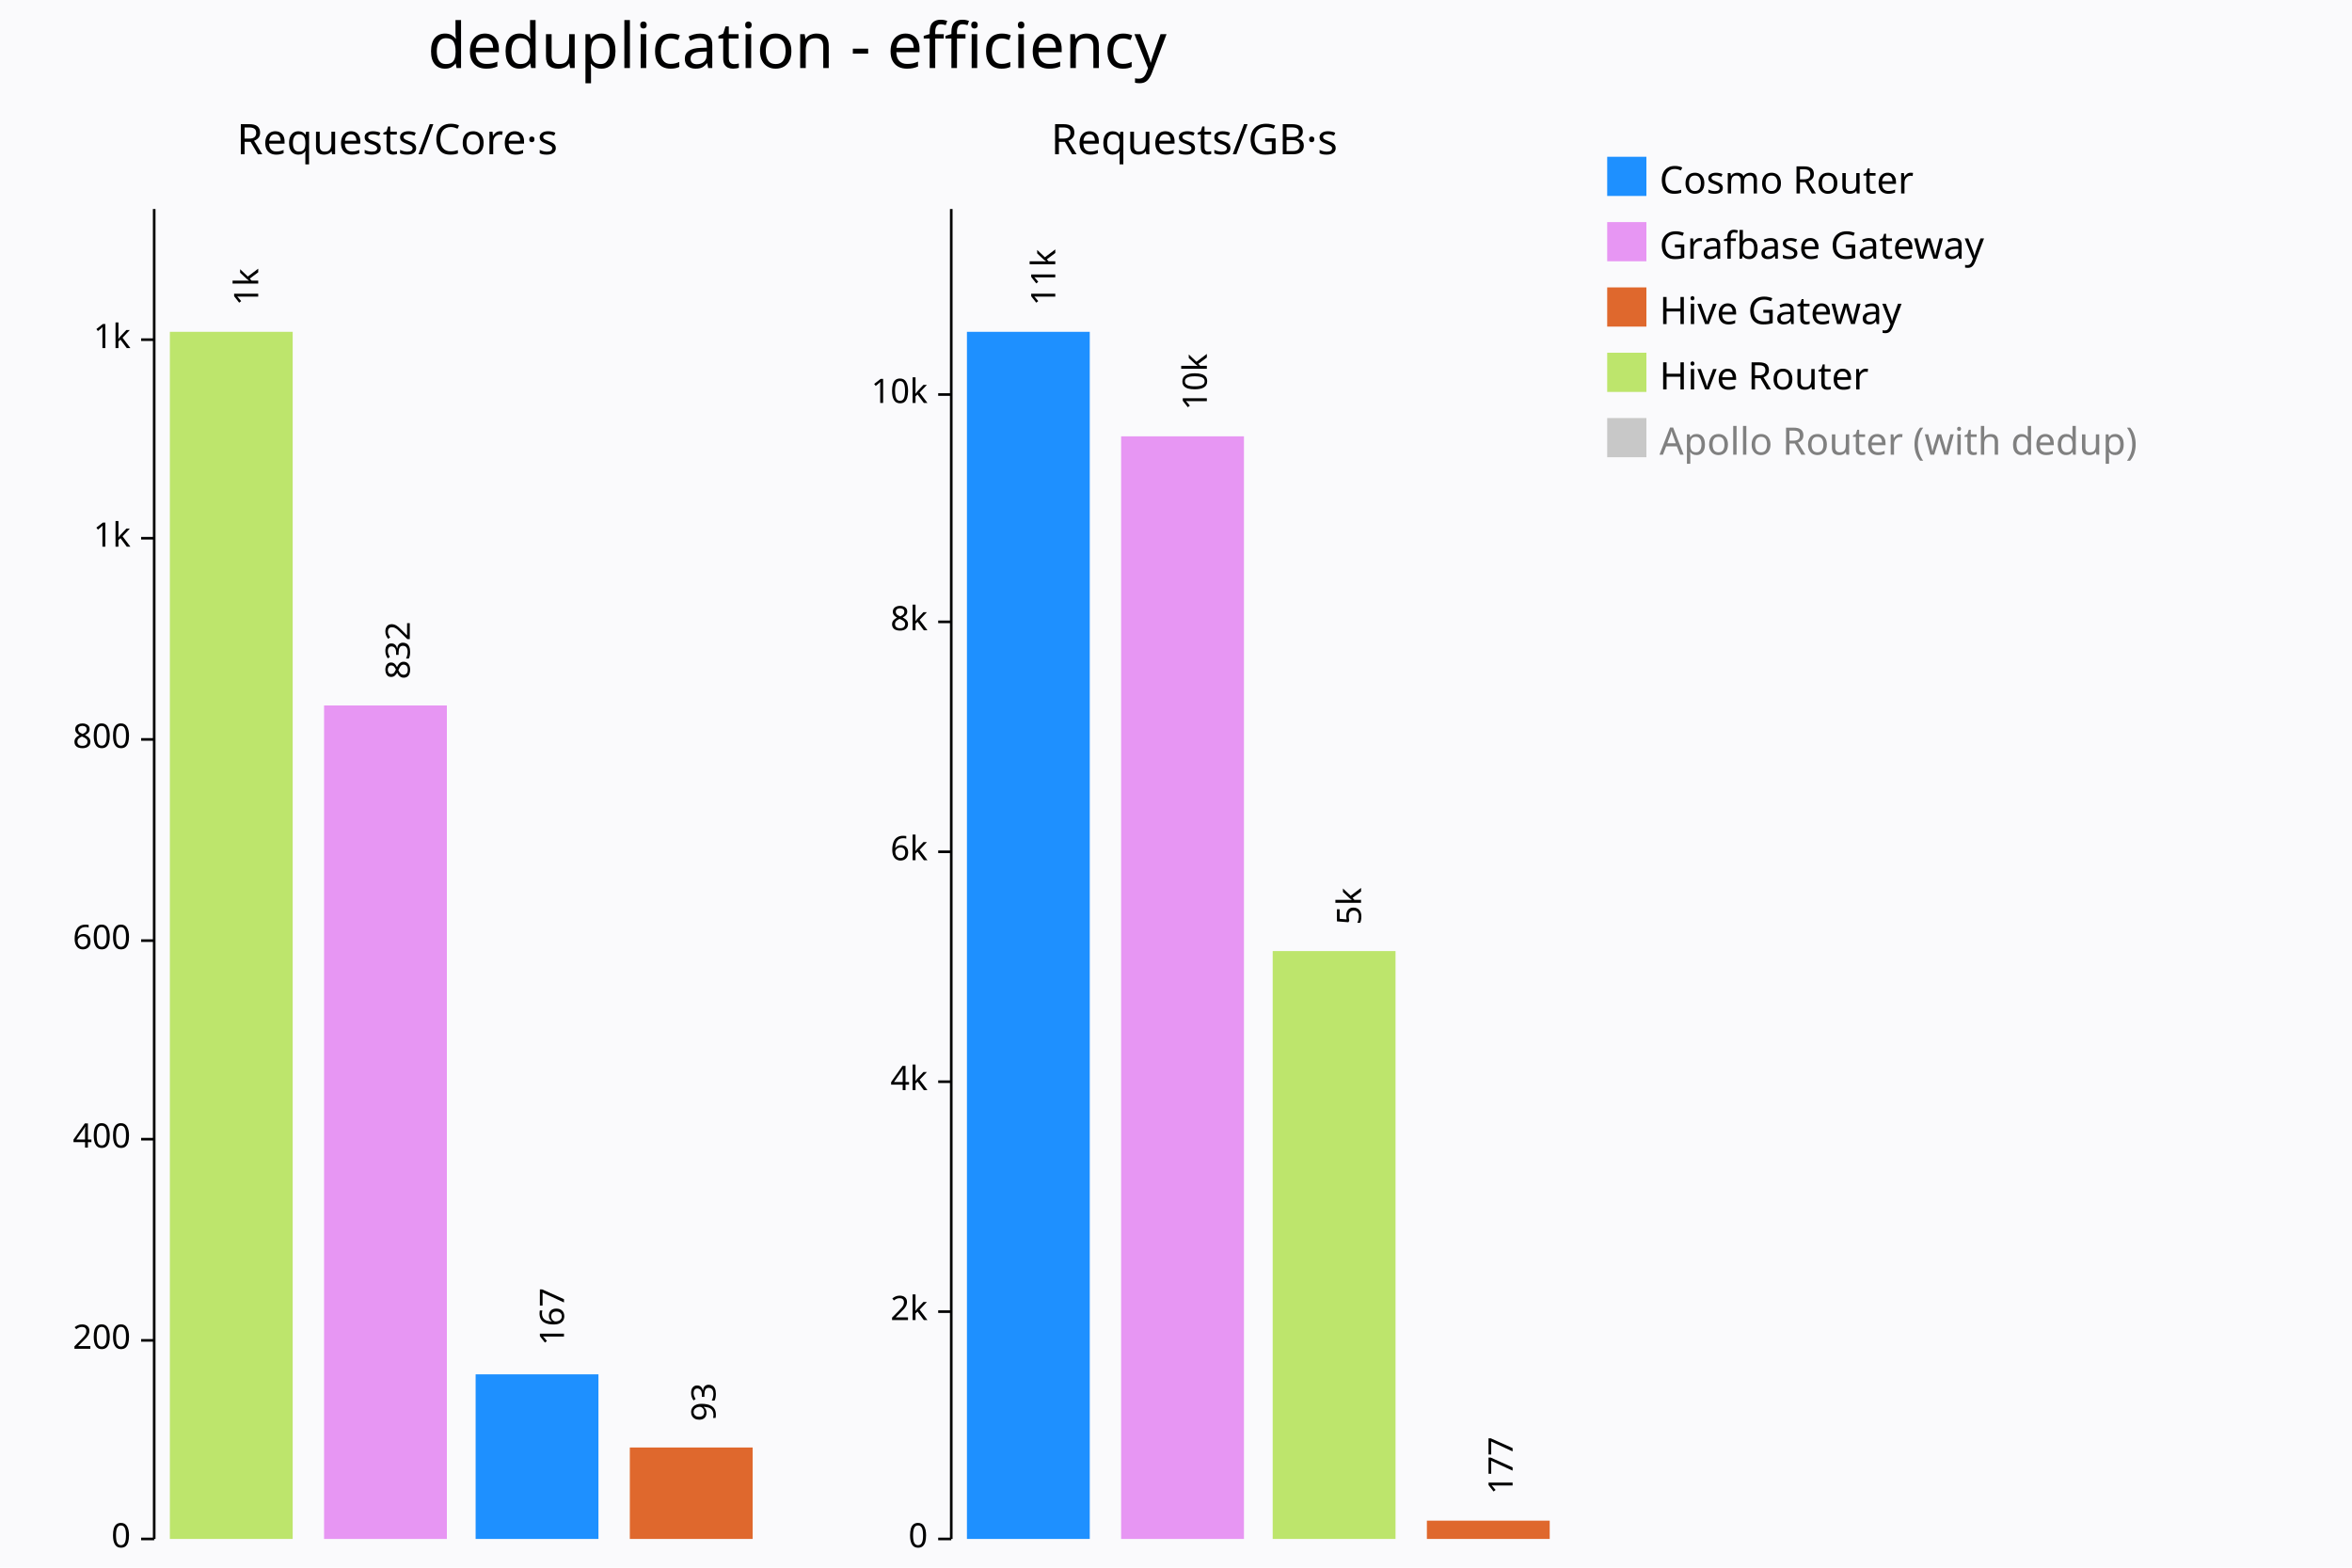
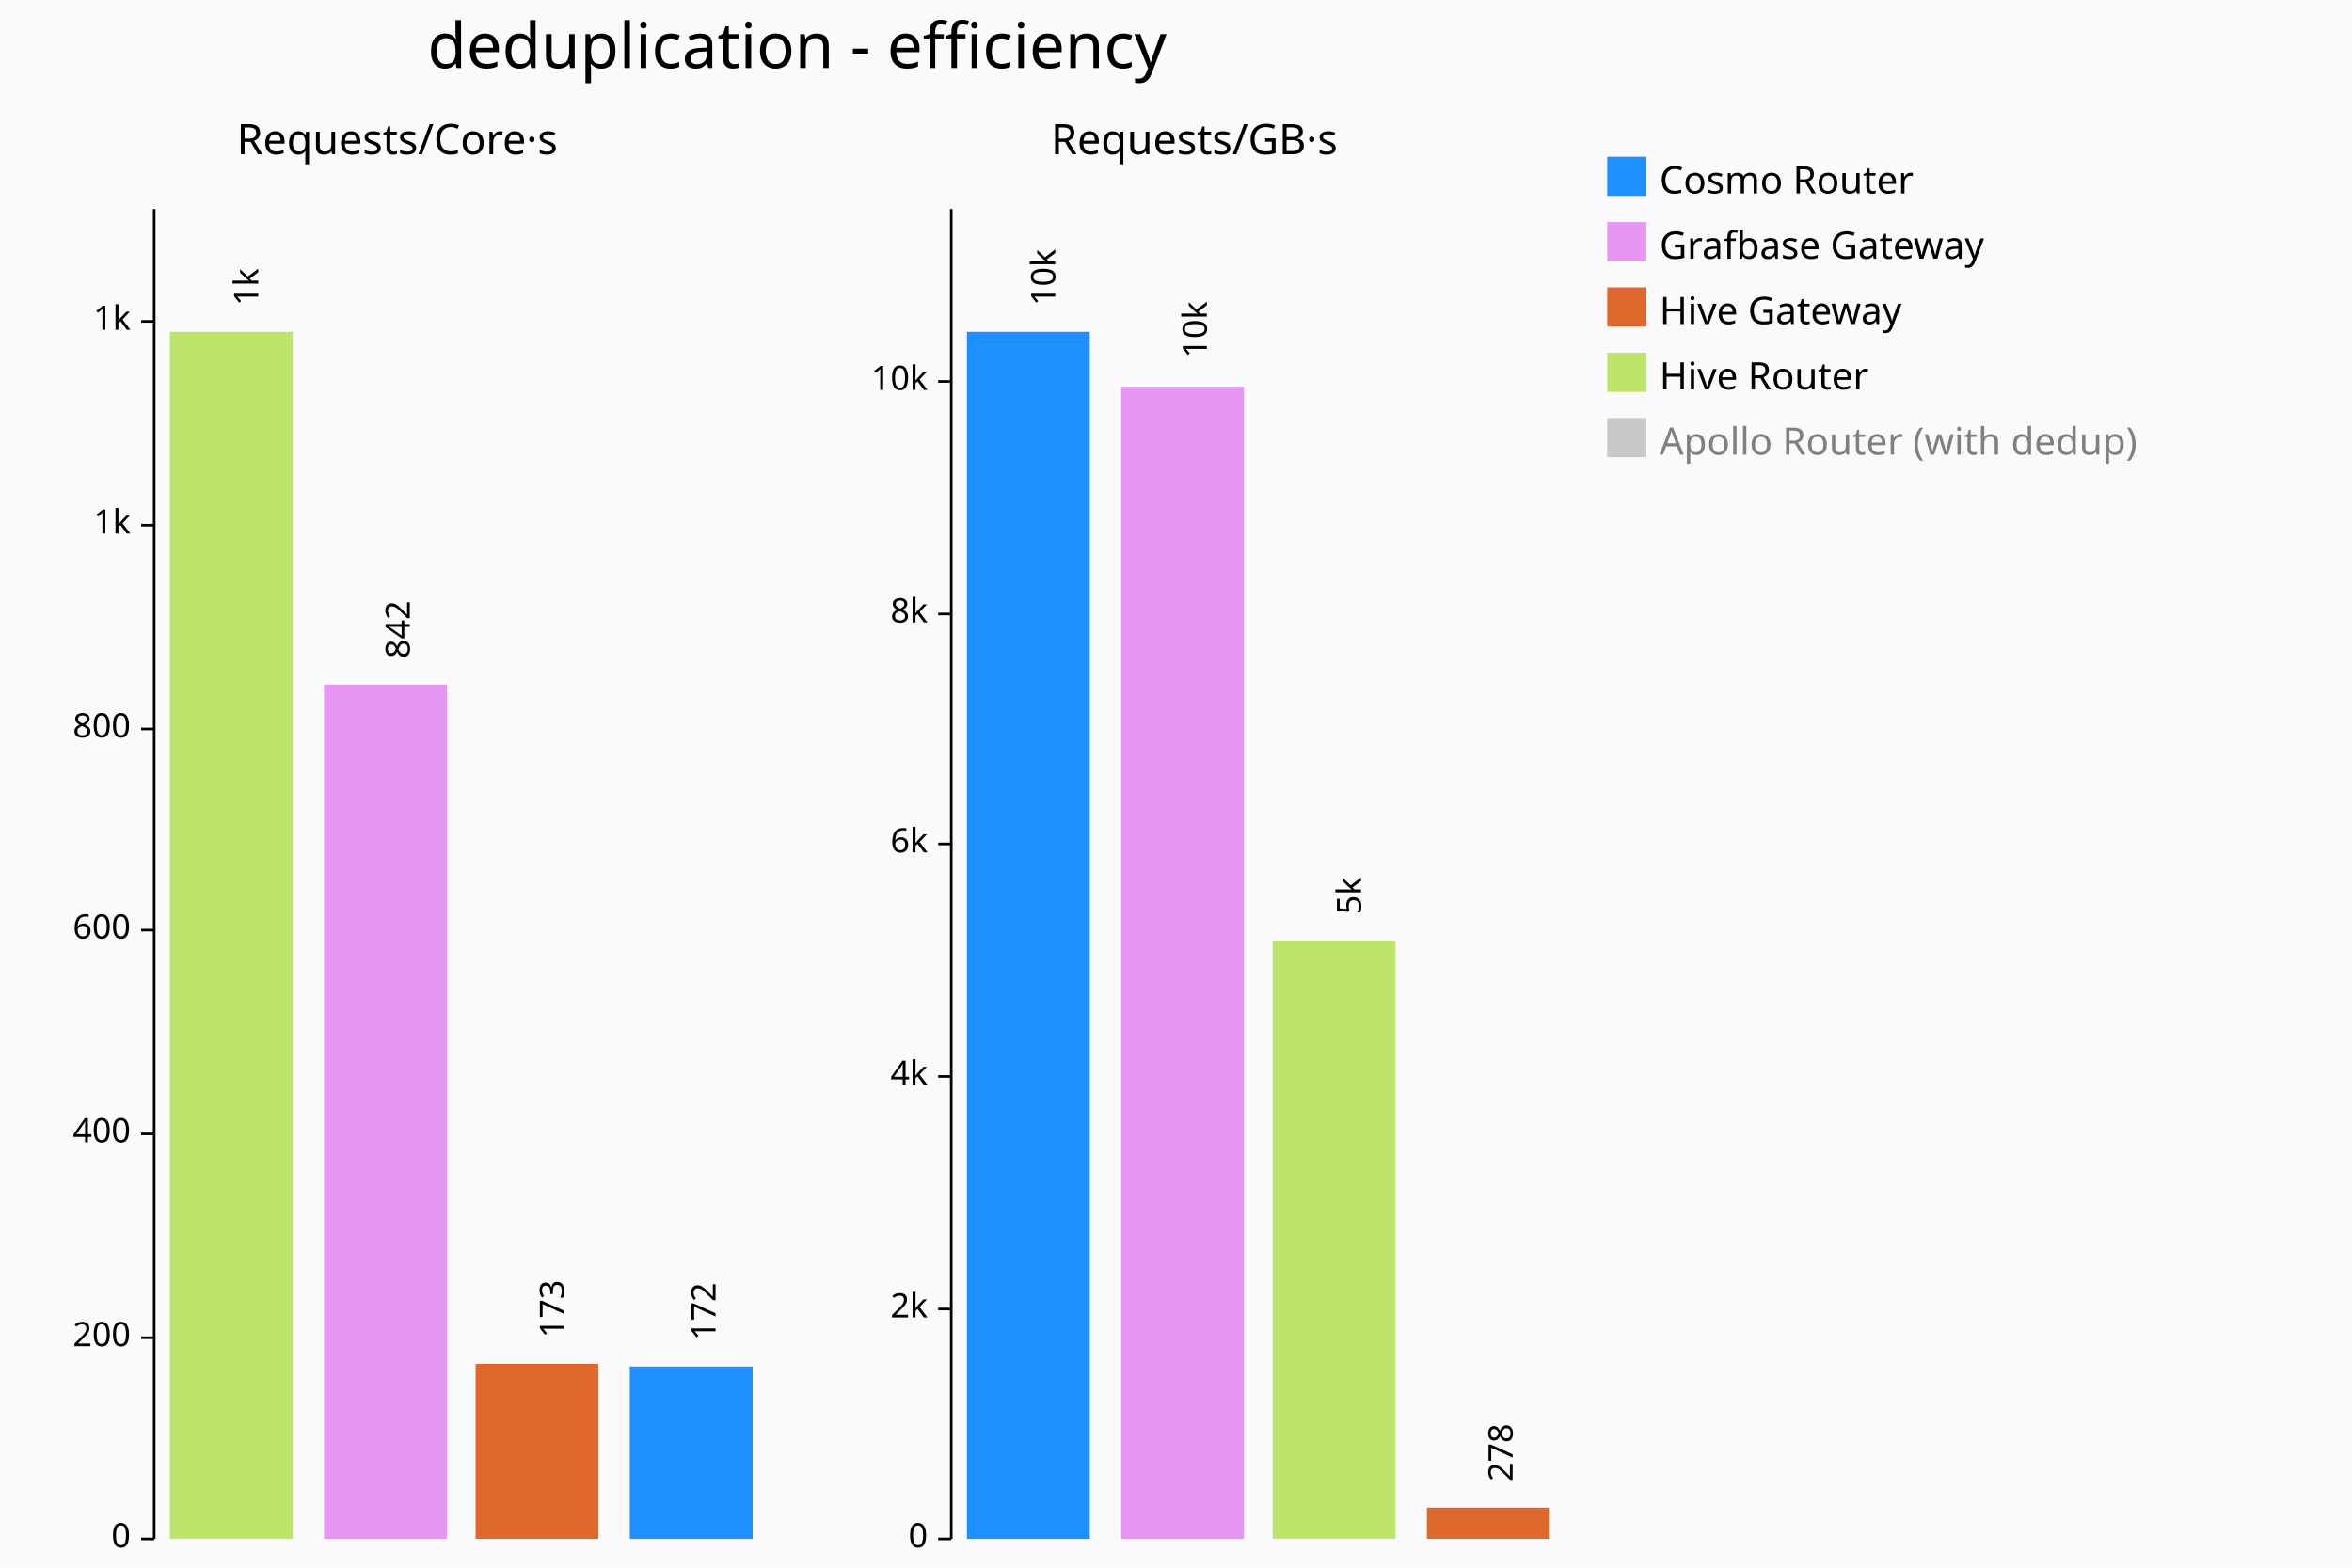
<svg xmlns="http://www.w3.org/2000/svg" width="900" height="600" viewBox="0 0 900 600">
  <rect x="0" y="0" width="900" height="600" opacity="1" fill="#FAFAFC" stroke="none" />
  <text x="305" y="20" dy="0.5ex" text-anchor="middle" font-family="sans-serif" font-size="24.194" opacity="1" fill="#000000">
deduplication - efficiency
</text>
  <text x="152" y="55" dy="0.5ex" text-anchor="middle" font-family="sans-serif" font-size="16.129" opacity="1" fill="#000000">
Requests/Core·s
</text>
  <polyline fill="none" opacity="1" stroke="#000000" stroke-width="1" points="59,80 59,589 " />
  <text x="50" y="589" dy="0.5ex" text-anchor="end" font-family="sans-serif" font-size="12.903" opacity="1" fill="#000000">
0
</text>
  <polyline fill="none" opacity="1" stroke="#000000" stroke-width="1" points="54,589 59,589 " />
-   <text x="50" y="513" dy="0.5ex" text-anchor="end" font-family="sans-serif" font-size="12.903" opacity="1" fill="#000000">
+   <text x="50" y="512" dy="0.5ex" text-anchor="end" font-family="sans-serif" font-size="12.903" opacity="1" fill="#000000">
200
</text>
-   <polyline fill="none" opacity="1" stroke="#000000" stroke-width="1" points="54,513 59,513 " />
-   <text x="50" y="436" dy="0.5ex" text-anchor="end" font-family="sans-serif" font-size="12.903" opacity="1" fill="#000000">
+   <polyline fill="none" opacity="1" stroke="#000000" stroke-width="1" points="54,512 59,512 " />
+   <text x="50" y="434" dy="0.5ex" text-anchor="end" font-family="sans-serif" font-size="12.903" opacity="1" fill="#000000">
400
</text>
-   <polyline fill="none" opacity="1" stroke="#000000" stroke-width="1" points="54,436 59,436 " />
-   <text x="50" y="360" dy="0.5ex" text-anchor="end" font-family="sans-serif" font-size="12.903" opacity="1" fill="#000000">
+   <polyline fill="none" opacity="1" stroke="#000000" stroke-width="1" points="54,434 59,434 " />
+   <text x="50" y="356" dy="0.5ex" text-anchor="end" font-family="sans-serif" font-size="12.903" opacity="1" fill="#000000">
600
</text>
-   <polyline fill="none" opacity="1" stroke="#000000" stroke-width="1" points="54,360 59,360 " />
-   <text x="50" y="283" dy="0.5ex" text-anchor="end" font-family="sans-serif" font-size="12.903" opacity="1" fill="#000000">
+   <polyline fill="none" opacity="1" stroke="#000000" stroke-width="1" points="54,356 59,356 " />
+   <text x="50" y="279" dy="0.5ex" text-anchor="end" font-family="sans-serif" font-size="12.903" opacity="1" fill="#000000">
800
</text>
-   <polyline fill="none" opacity="1" stroke="#000000" stroke-width="1" points="54,283 59,283 " />
-   <text x="50" y="206" dy="0.5ex" text-anchor="end" font-family="sans-serif" font-size="12.903" opacity="1" fill="#000000">
+   <polyline fill="none" opacity="1" stroke="#000000" stroke-width="1" points="54,279 59,279 " />
+   <text x="50" y="201" dy="0.5ex" text-anchor="end" font-family="sans-serif" font-size="12.903" opacity="1" fill="#000000">
1k
</text>
-   <polyline fill="none" opacity="1" stroke="#000000" stroke-width="1" points="54,206 59,206 " />
-   <text x="50" y="130" dy="0.5ex" text-anchor="end" font-family="sans-serif" font-size="12.903" opacity="1" fill="#000000">
+   <polyline fill="none" opacity="1" stroke="#000000" stroke-width="1" points="54,201 59,201 " />
+   <text x="50" y="123" dy="0.5ex" text-anchor="end" font-family="sans-serif" font-size="12.903" opacity="1" fill="#000000">
1k
</text>
-   <polyline fill="none" opacity="1" stroke="#000000" stroke-width="1" points="54,130 59,130 " />
+   <polyline fill="none" opacity="1" stroke="#000000" stroke-width="1" points="54,123 59,123 " />
  <rect x="65" y="127" width="47" height="462" opacity="1" fill="#BDE56C" stroke="none" />
  <text x="89" y="117" dy="0.76em" text-anchor="start" font-family="sans-serif" font-size="12.903" opacity="1" fill="#000000" transform="rotate(270, 89, 117)">
1k
</text>
-   <rect x="124" y="270" width="47" height="319" opacity="1" fill="#E796F3" stroke="none" />
-   <text x="147" y="260" dy="0.76em" text-anchor="start" font-family="sans-serif" font-size="12.903" opacity="1" fill="#000000" transform="rotate(270, 147, 260)">
- 832
+   <rect x="124" y="262" width="47" height="327" opacity="1" fill="#E796F3" stroke="none" />
+   <text x="147" y="252" dy="0.76em" text-anchor="start" font-family="sans-serif" font-size="12.903" opacity="1" fill="#000000" transform="rotate(270, 147, 252)">
+ 842
</text>
-   <rect x="182" y="526" width="47" height="63" opacity="1" fill="#1E90FF" stroke="none" />
-   <text x="206" y="515" dy="0.76em" text-anchor="start" font-family="sans-serif" font-size="12.903" opacity="1" fill="#000000" transform="rotate(270, 206, 515)">
- 167
+   <rect x="182" y="522" width="47" height="67" opacity="1" fill="#DF682D" stroke="none" />
+   <text x="206" y="512" dy="0.76em" text-anchor="start" font-family="sans-serif" font-size="12.903" opacity="1" fill="#000000" transform="rotate(270, 206, 512)">
+ 173
</text>
-   <rect x="241" y="554" width="47" height="35" opacity="1" fill="#DF682D" stroke="none" />
-   <text x="264" y="544" dy="0.76em" text-anchor="start" font-family="sans-serif" font-size="12.903" opacity="1" fill="#000000" transform="rotate(270, 264, 544)">
- 93
+   <rect x="241" y="523" width="47" height="66" opacity="1" fill="#1E90FF" stroke="none" />
+   <text x="264" y="513" dy="0.76em" text-anchor="start" font-family="sans-serif" font-size="12.903" opacity="1" fill="#000000" transform="rotate(270, 264, 513)">
+ 172
</text>
  <text x="457" y="55" dy="0.5ex" text-anchor="middle" font-family="sans-serif" font-size="16.129" opacity="1" fill="#000000">
Requests/GB·s
</text>
  <polyline fill="none" opacity="1" stroke="#000000" stroke-width="1" points="364,80 364,589 " />
  <text x="355" y="589" dy="0.5ex" text-anchor="end" font-family="sans-serif" font-size="12.903" opacity="1" fill="#000000">
0
</text>
  <polyline fill="none" opacity="1" stroke="#000000" stroke-width="1" points="359,589 364,589 " />
-   <text x="355" y="502" dy="0.5ex" text-anchor="end" font-family="sans-serif" font-size="12.903" opacity="1" fill="#000000">
+   <text x="355" y="501" dy="0.5ex" text-anchor="end" font-family="sans-serif" font-size="12.903" opacity="1" fill="#000000">
2k
</text>
-   <polyline fill="none" opacity="1" stroke="#000000" stroke-width="1" points="359,502 364,502 " />
-   <text x="355" y="414" dy="0.5ex" text-anchor="end" font-family="sans-serif" font-size="12.903" opacity="1" fill="#000000">
+   <polyline fill="none" opacity="1" stroke="#000000" stroke-width="1" points="359,501 364,501 " />
+   <text x="355" y="412" dy="0.5ex" text-anchor="end" font-family="sans-serif" font-size="12.903" opacity="1" fill="#000000">
4k
</text>
-   <polyline fill="none" opacity="1" stroke="#000000" stroke-width="1" points="359,414 364,414 " />
-   <text x="355" y="326" dy="0.5ex" text-anchor="end" font-family="sans-serif" font-size="12.903" opacity="1" fill="#000000">
+   <polyline fill="none" opacity="1" stroke="#000000" stroke-width="1" points="359,412 364,412 " />
+   <text x="355" y="323" dy="0.5ex" text-anchor="end" font-family="sans-serif" font-size="12.903" opacity="1" fill="#000000">
6k
</text>
-   <polyline fill="none" opacity="1" stroke="#000000" stroke-width="1" points="359,326 364,326 " />
-   <text x="355" y="238" dy="0.5ex" text-anchor="end" font-family="sans-serif" font-size="12.903" opacity="1" fill="#000000">
+   <polyline fill="none" opacity="1" stroke="#000000" stroke-width="1" points="359,323 364,323 " />
+   <text x="355" y="235" dy="0.5ex" text-anchor="end" font-family="sans-serif" font-size="12.903" opacity="1" fill="#000000">
8k
</text>
-   <polyline fill="none" opacity="1" stroke="#000000" stroke-width="1" points="359,238 364,238 " />
-   <text x="355" y="151" dy="0.5ex" text-anchor="end" font-family="sans-serif" font-size="12.903" opacity="1" fill="#000000">
+   <polyline fill="none" opacity="1" stroke="#000000" stroke-width="1" points="359,235 364,235 " />
+   <text x="355" y="146" dy="0.5ex" text-anchor="end" font-family="sans-serif" font-size="12.903" opacity="1" fill="#000000">
10k
</text>
-   <polyline fill="none" opacity="1" stroke="#000000" stroke-width="1" points="359,151 364,151 " />
+   <polyline fill="none" opacity="1" stroke="#000000" stroke-width="1" points="359,146 364,146 " />
  <rect x="370" y="127" width="47" height="462" opacity="1" fill="#1E90FF" stroke="none" />
  <text x="394" y="117" dy="0.76em" text-anchor="start" font-family="sans-serif" font-size="12.903" opacity="1" fill="#000000" transform="rotate(270, 394, 117)">
- 11k
- </text>
-   <rect x="429" y="167" width="47" height="422" opacity="1" fill="#E796F3" stroke="none" />
-   <text x="452" y="157" dy="0.76em" text-anchor="start" font-family="sans-serif" font-size="12.903" opacity="1" fill="#000000" transform="rotate(270, 452, 157)">
10k
</text>
-   <rect x="487" y="364" width="47" height="225" opacity="1" fill="#BDE56C" stroke="none" />
-   <text x="511" y="354" dy="0.76em" text-anchor="start" font-family="sans-serif" font-size="12.903" opacity="1" fill="#000000" transform="rotate(270, 511, 354)">
+   <rect x="429" y="148" width="47" height="441" opacity="1" fill="#E796F3" stroke="none" />
+   <text x="452" y="137" dy="0.76em" text-anchor="start" font-family="sans-serif" font-size="12.903" opacity="1" fill="#000000" transform="rotate(270, 452, 137)">
+ 10k
+ </text>
+   <rect x="487" y="360" width="47" height="229" opacity="1" fill="#BDE56C" stroke="none" />
+   <text x="511" y="350" dy="0.76em" text-anchor="start" font-family="sans-serif" font-size="12.903" opacity="1" fill="#000000" transform="rotate(270, 511, 350)">
5k
</text>
-   <rect x="546" y="582" width="47" height="7" opacity="1" fill="#DF682D" stroke="none" />
-   <text x="569" y="572" dy="0.76em" text-anchor="start" font-family="sans-serif" font-size="12.903" opacity="1" fill="#000000" transform="rotate(270, 569, 572)">
- 177
+   <rect x="546" y="577" width="47" height="12" opacity="1" fill="#DF682D" stroke="none" />
+   <text x="569" y="567" dy="0.76em" text-anchor="start" font-family="sans-serif" font-size="12.903" opacity="1" fill="#000000" transform="rotate(270, 569, 567)">
+ 278
</text>
  <rect x="615" y="60" width="15" height="15" opacity="1" fill="#1E90FF" stroke="none" />
  <text x="635" y="63" dy="0.76em" text-anchor="start" font-family="sans-serif" font-size="14.516" opacity="1" fill="#000000">
Cosmo Router
</text>
  <rect x="615" y="85" width="15" height="15" opacity="1" fill="#E796F3" stroke="none" />
  <text x="635" y="88" dy="0.76em" text-anchor="start" font-family="sans-serif" font-size="14.516" opacity="1" fill="#000000">
Grafbase Gateway
</text>
  <rect x="615" y="110" width="15" height="15" opacity="1" fill="#DF682D" stroke="none" />
  <text x="635" y="113" dy="0.76em" text-anchor="start" font-family="sans-serif" font-size="14.516" opacity="1" fill="#000000">
Hive Gateway
</text>
  <rect x="615" y="135" width="15" height="15" opacity="1" fill="#BDE56C" stroke="none" />
  <text x="635" y="138" dy="0.76em" text-anchor="start" font-family="sans-serif" font-size="14.516" opacity="1" fill="#000000">
Hive Router
</text>
  <rect x="615" y="160" width="15" height="15" opacity="1" fill="#C8C8C8" stroke="none" />
  <text x="635" y="163" dy="0.76em" text-anchor="start" font-family="sans-serif" font-size="14.516" opacity="1" fill="#808080">
Apollo Router (with dedup)
</text>
</svg>
